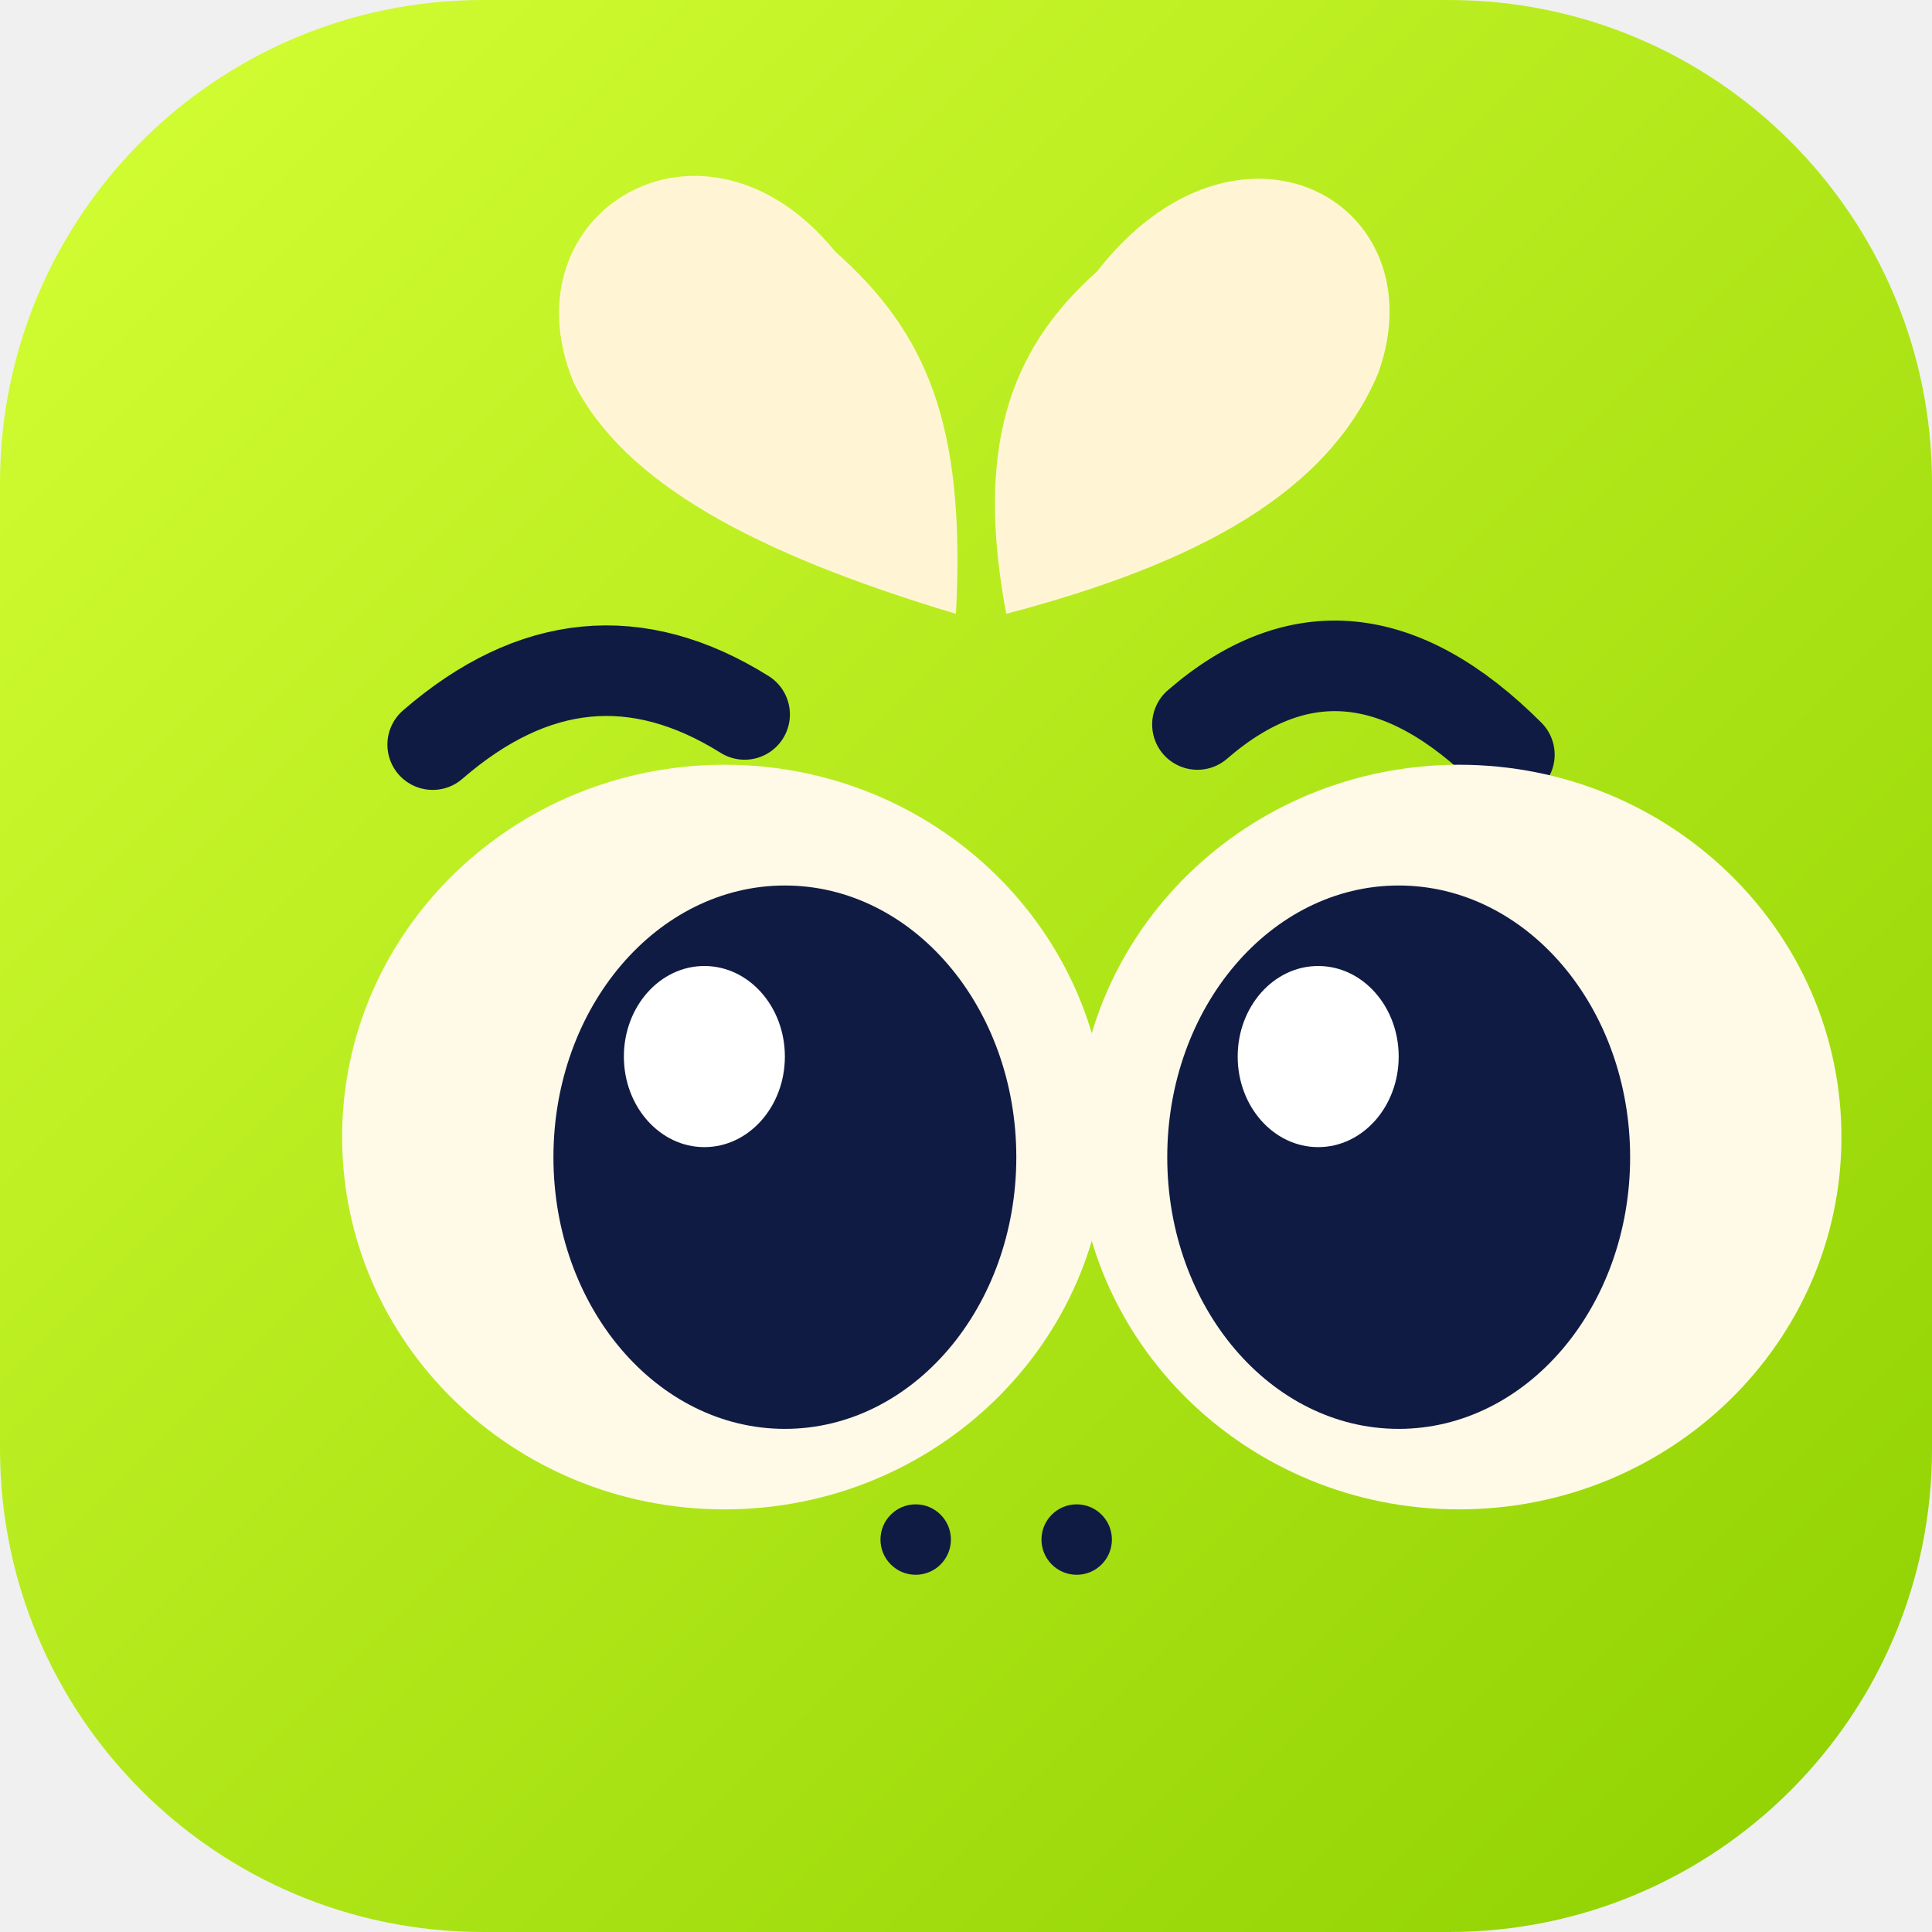
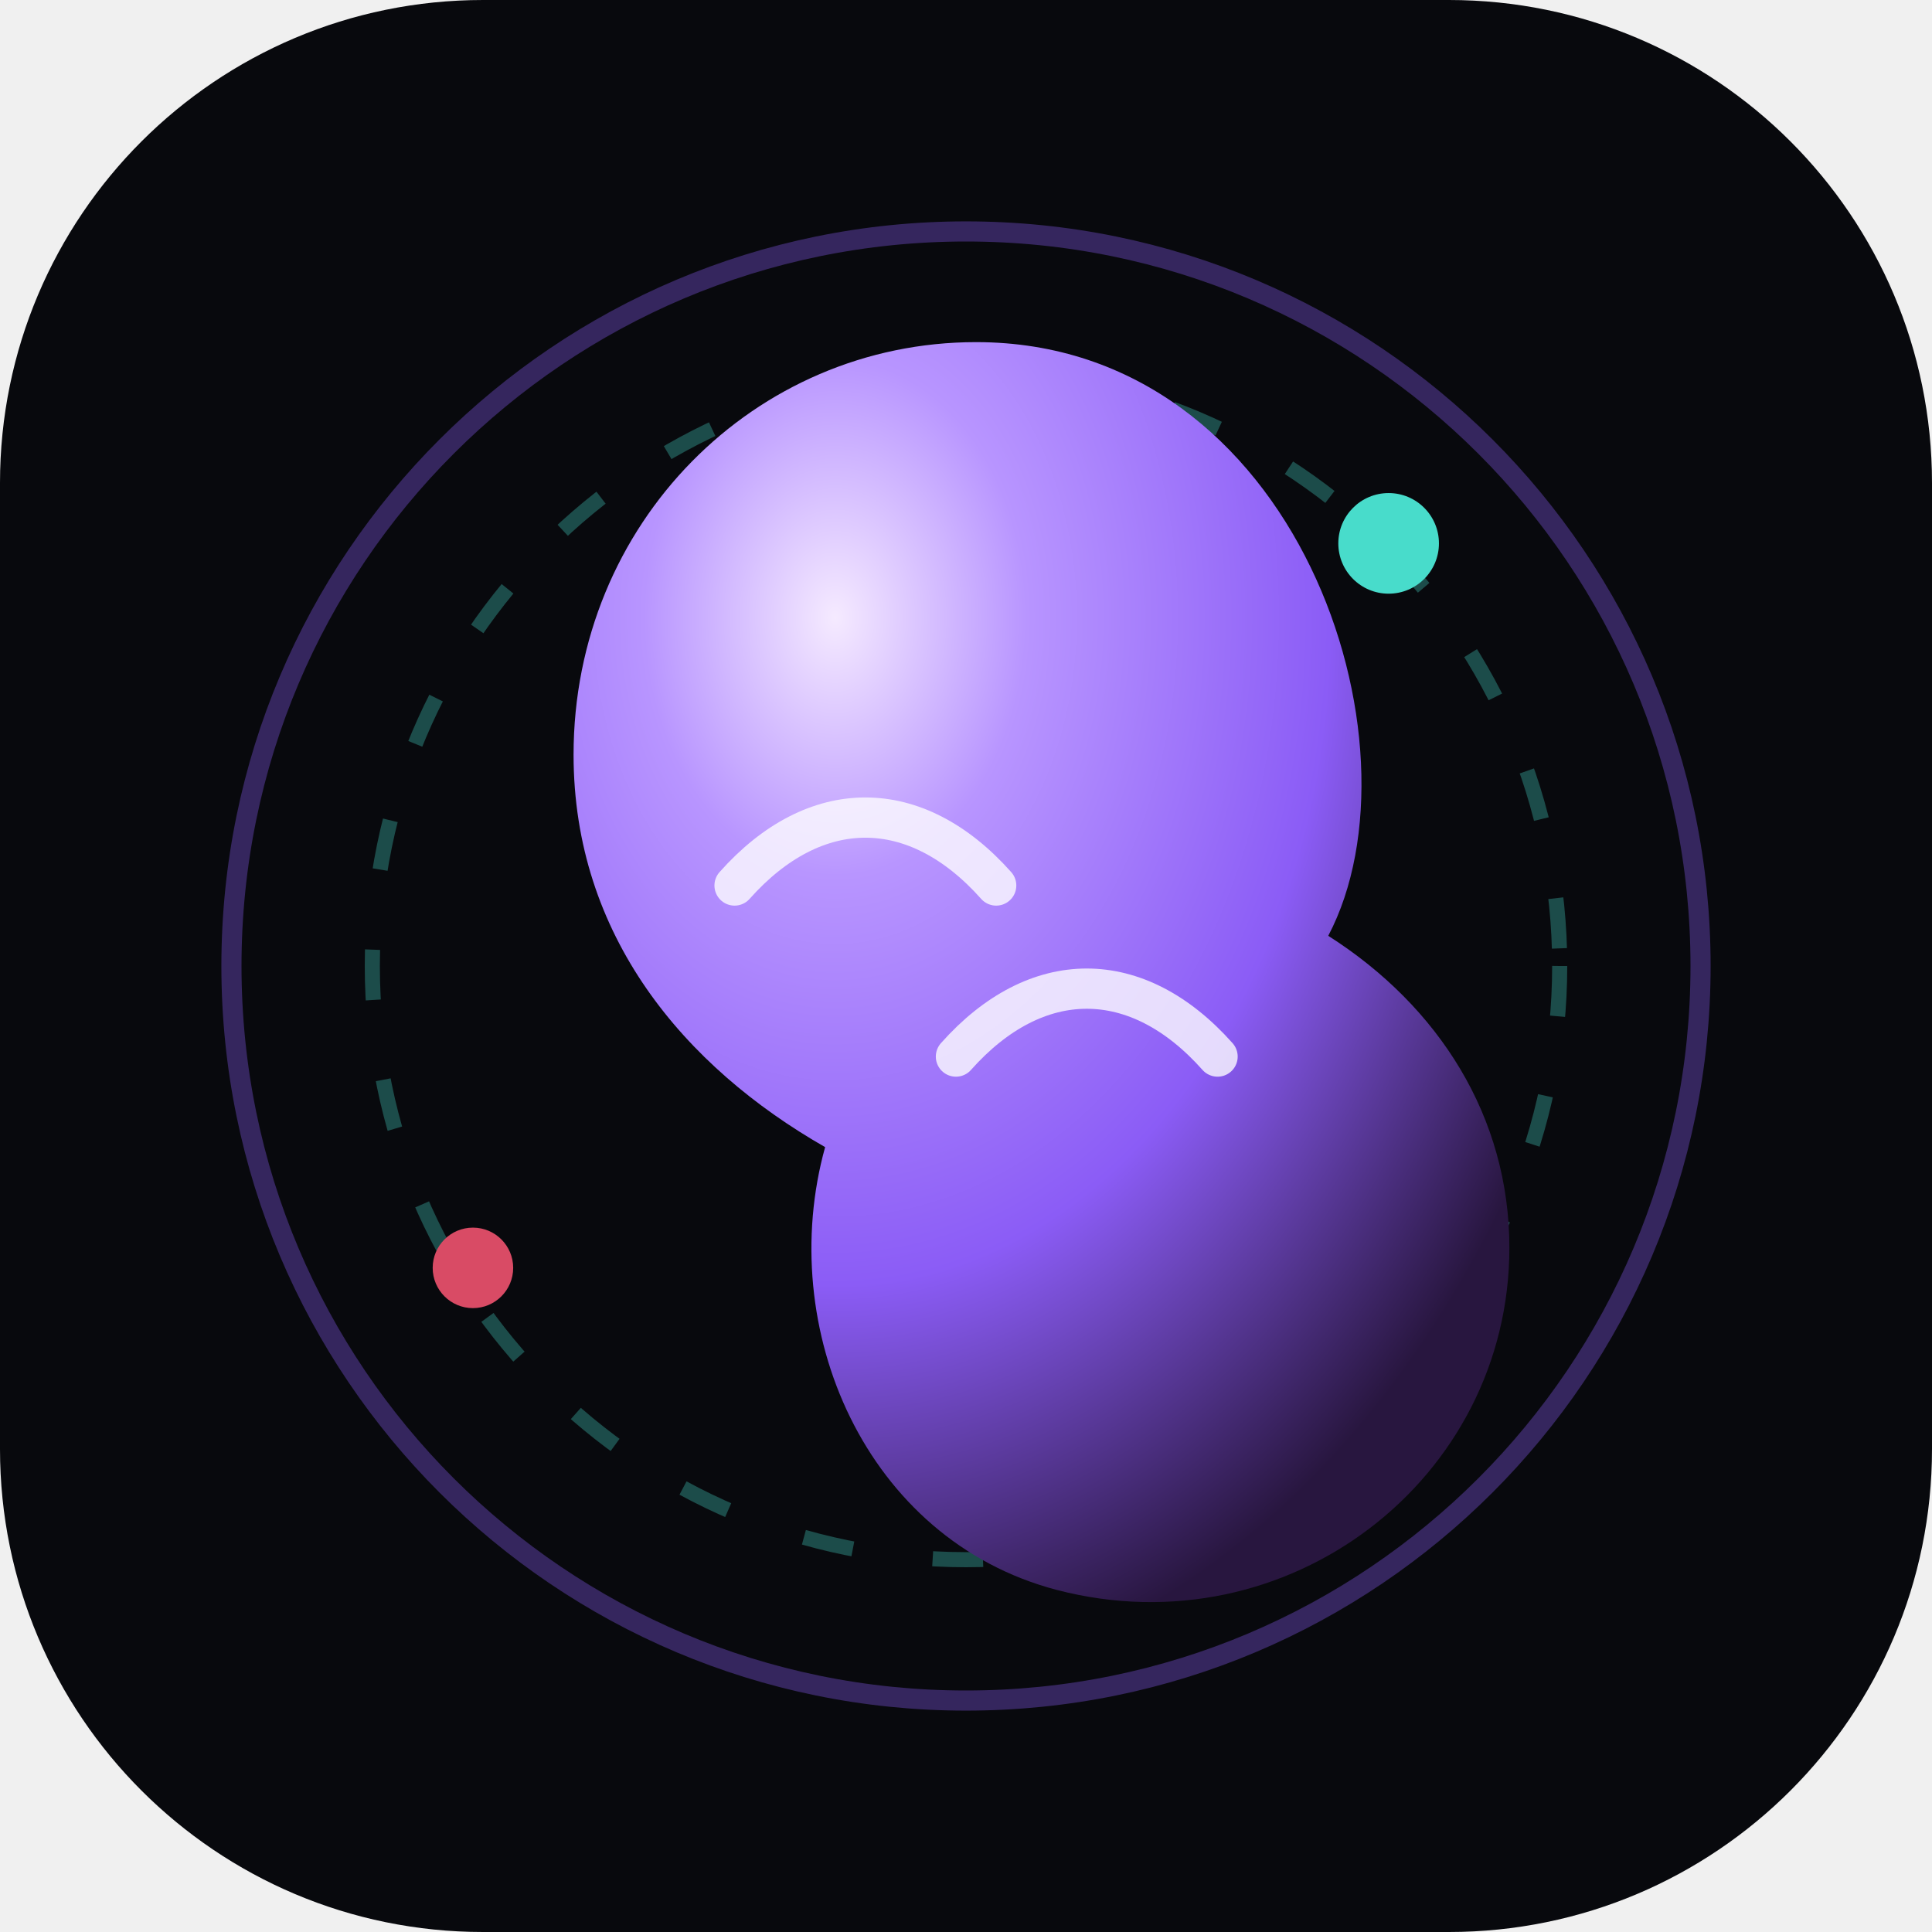
<svg xmlns="http://www.w3.org/2000/svg" viewBox="0 0 192 192">
  <defs>
-     <linearGradient id="g" x1="0" y1="0" x2="1" y2="1">
-       <stop stop-color="#d5ff35" />
-       <stop offset="1" stop-color="#8ed000" />
-     </linearGradient>
+     <radialGradient id="g" cx="28%" cy="22%" r="85%">
+       <stop stop-color="#f5eaff" />
+       <stop offset=".24" stop-color="#b895ff" />
+       <stop offset=".62" stop-color="#8b5cf6" />
+       <stop offset="1" stop-color="#28163f" />
+     </radialGradient>
  </defs>
-   <rect width="192" height="192" rx="48" fill="url(#g)" />
-   <path d="M83 25c-13-16-33-4-26 13 5 10 18 17 38 23 1-19-3-28-12-36Zm26 2c14-18 34-7 28 10-5 12-18 19-37 24-3-16 0-26 9-34Z" fill="#fff5d5" />
-   <path d="M43 74q15-13 31-3M119 72q15-13 31 3" fill="none" stroke="#101b43" stroke-width="9" stroke-linecap="round" />
-   <ellipse cx="72" cy="113" rx="38" ry="37" fill="#fff9e8" />
-   <ellipse cx="145" cy="113" rx="38" ry="37" fill="#fff9e8" />
-   <ellipse cx="78" cy="115" rx="23" ry="27" fill="#101b43" />
-   <ellipse cx="139" cy="115" rx="23" ry="27" fill="#101b43" />
-   <ellipse cx="70" cy="105" rx="8" ry="9" fill="#fff" />
-   <ellipse cx="131" cy="105" rx="8" ry="9" fill="#fff" />
-   <circle cx="91" cy="153" r="3.5" fill="#101b43" />
-   <circle cx="107" cy="153" r="3.5" fill="#101b43" />
+   <rect width="192" height="192" rx="48" fill="#08090d" />
+   <circle cx="96" cy="96" r="73" fill="none" stroke="#8b5cf6" stroke-opacity=".35" stroke-width="2" />
+   <circle cx="96" cy="96" r="59" fill="none" stroke="#48dccb" stroke-opacity=".32" stroke-width="1.5" stroke-dasharray="5 8" />
+   <path d="M97 34c-22 0-40 18-40 41 0 18 11 31 25 39-5 18 4 39 23 44 23 6 45-11 45-34 0-13-7-24-18-31 10-19-3-59-35-59Z" fill="url(#g)" />
+   <path d="M73 88c8-9 18-9 26 0m-4 17c8-9 18-9 26 0" fill="none" stroke="#fff" stroke-opacity=".78" stroke-width="4" stroke-linecap="round" />
+   <circle cx="138" cy="54" r="5" fill="#48dccb" />
+   <circle cx="47" cy="126" r="4" fill="#d94b65" />
</svg>
